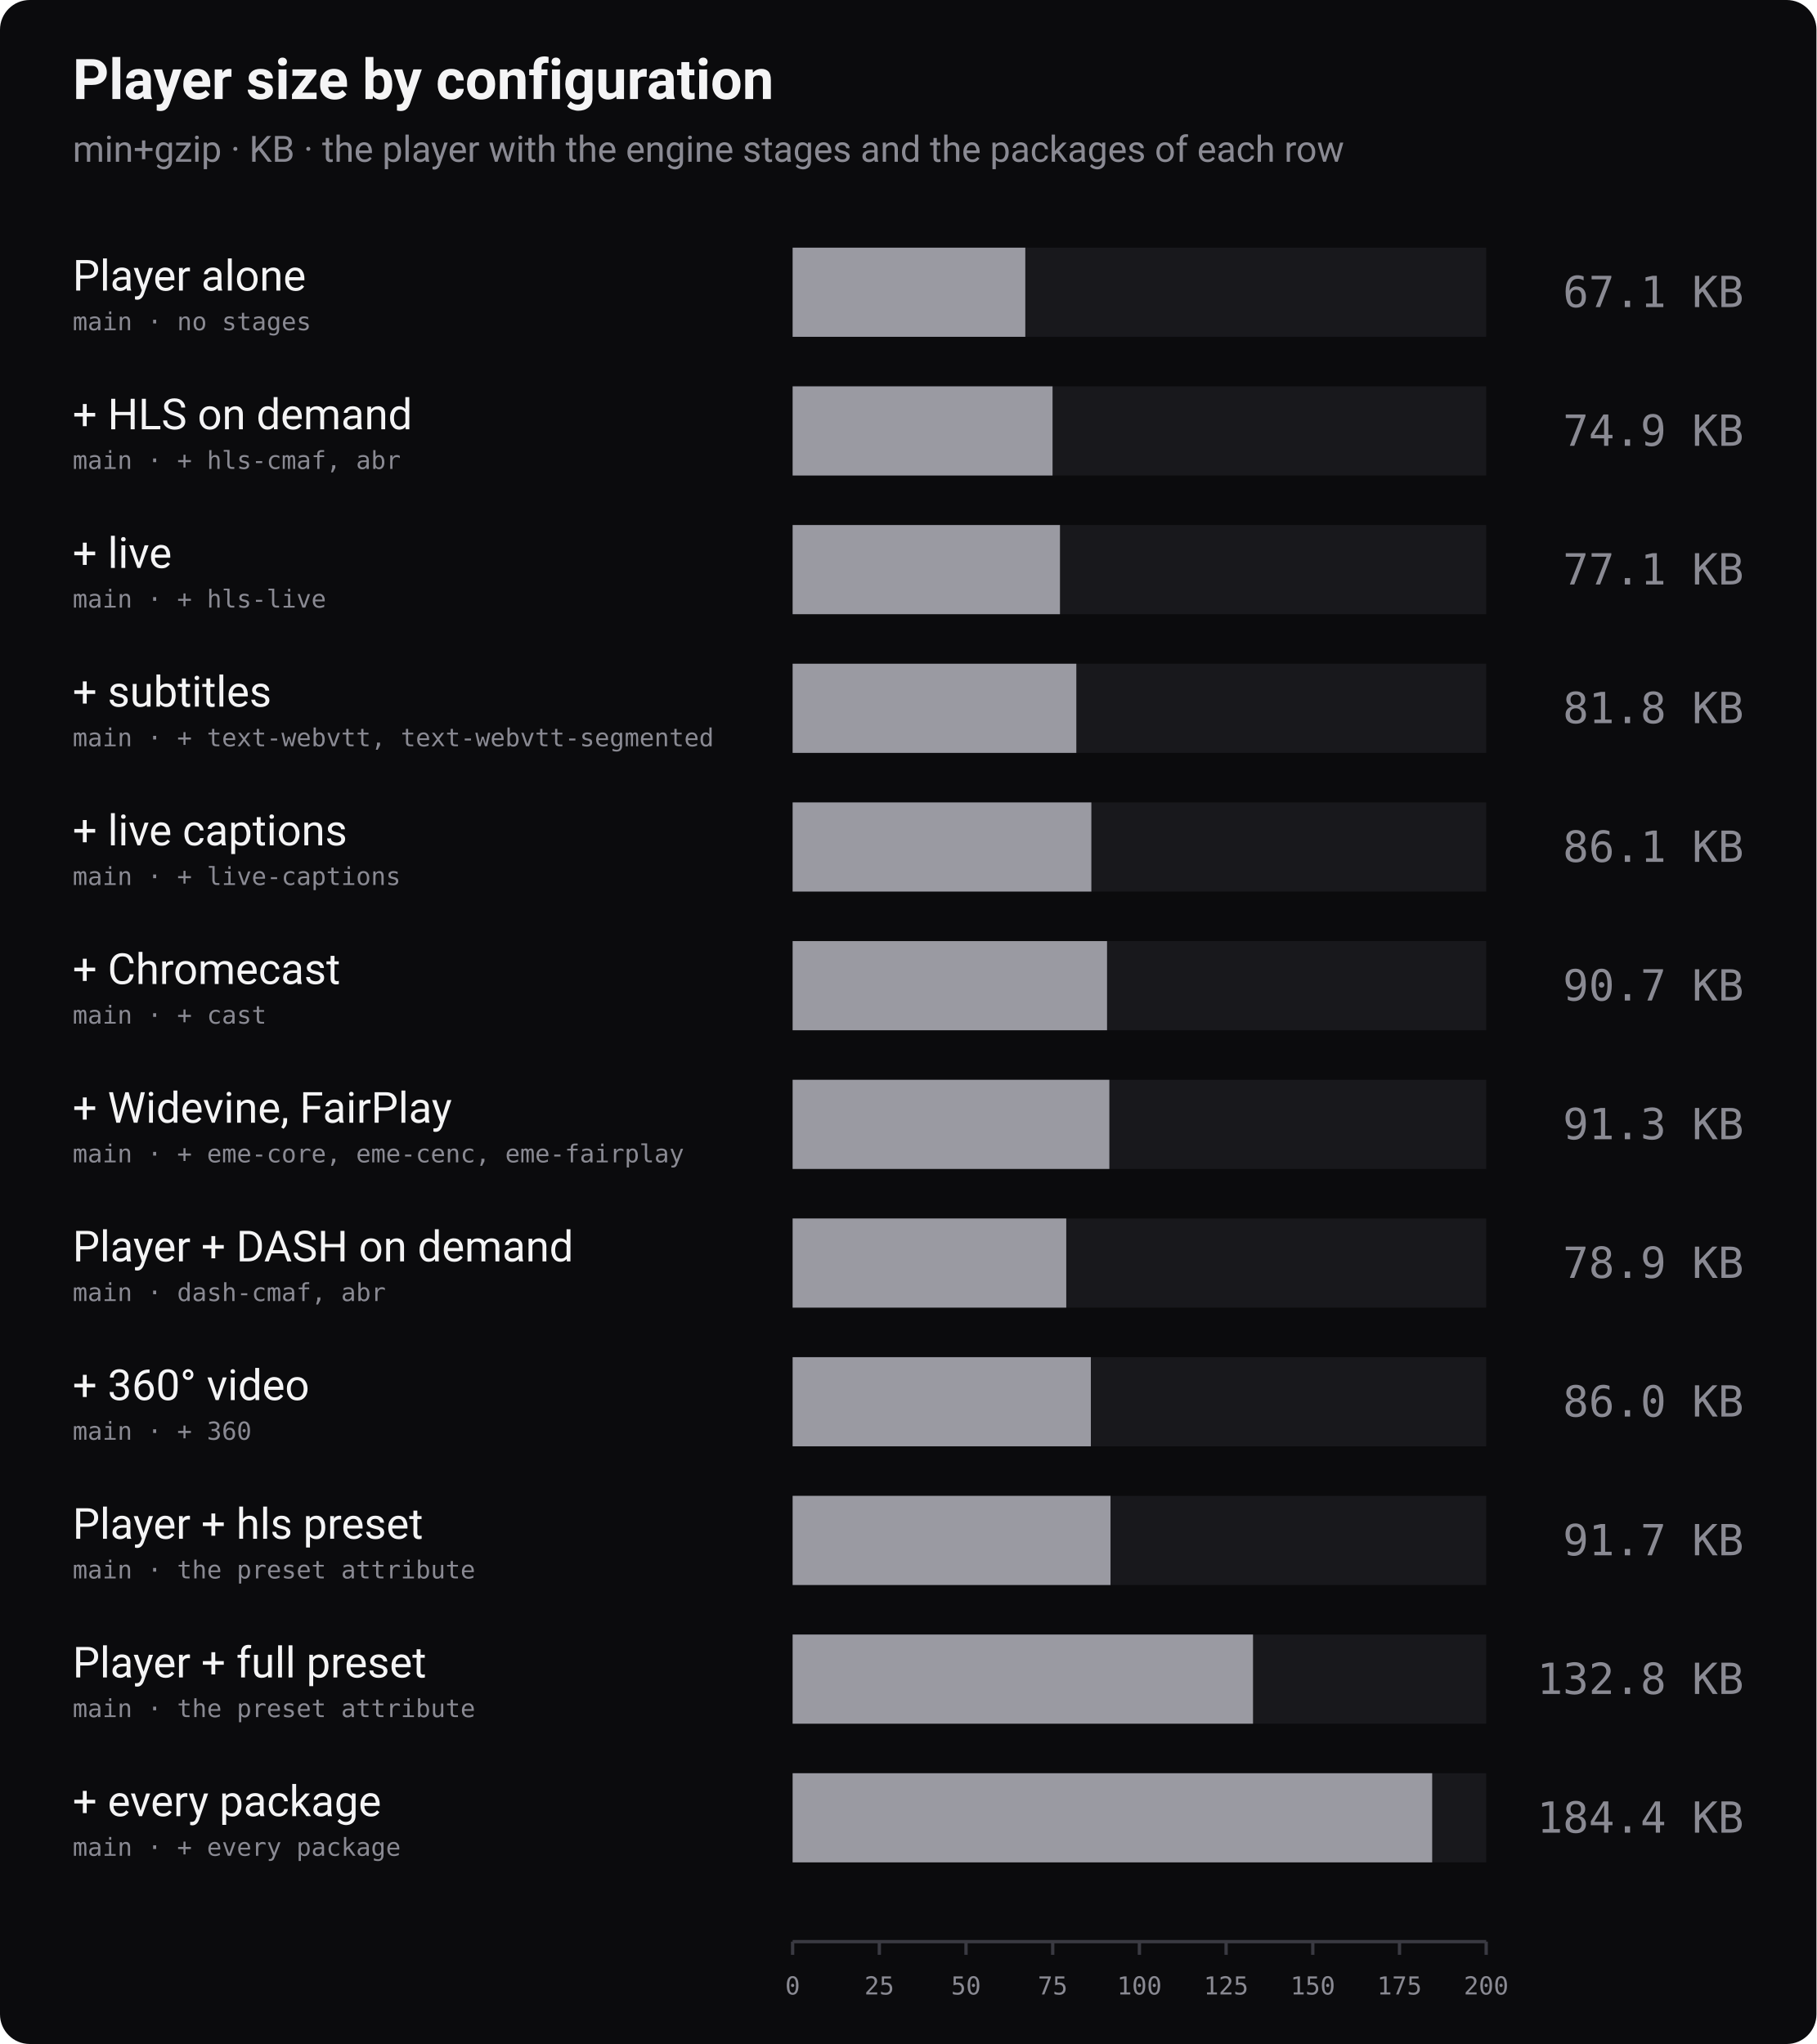
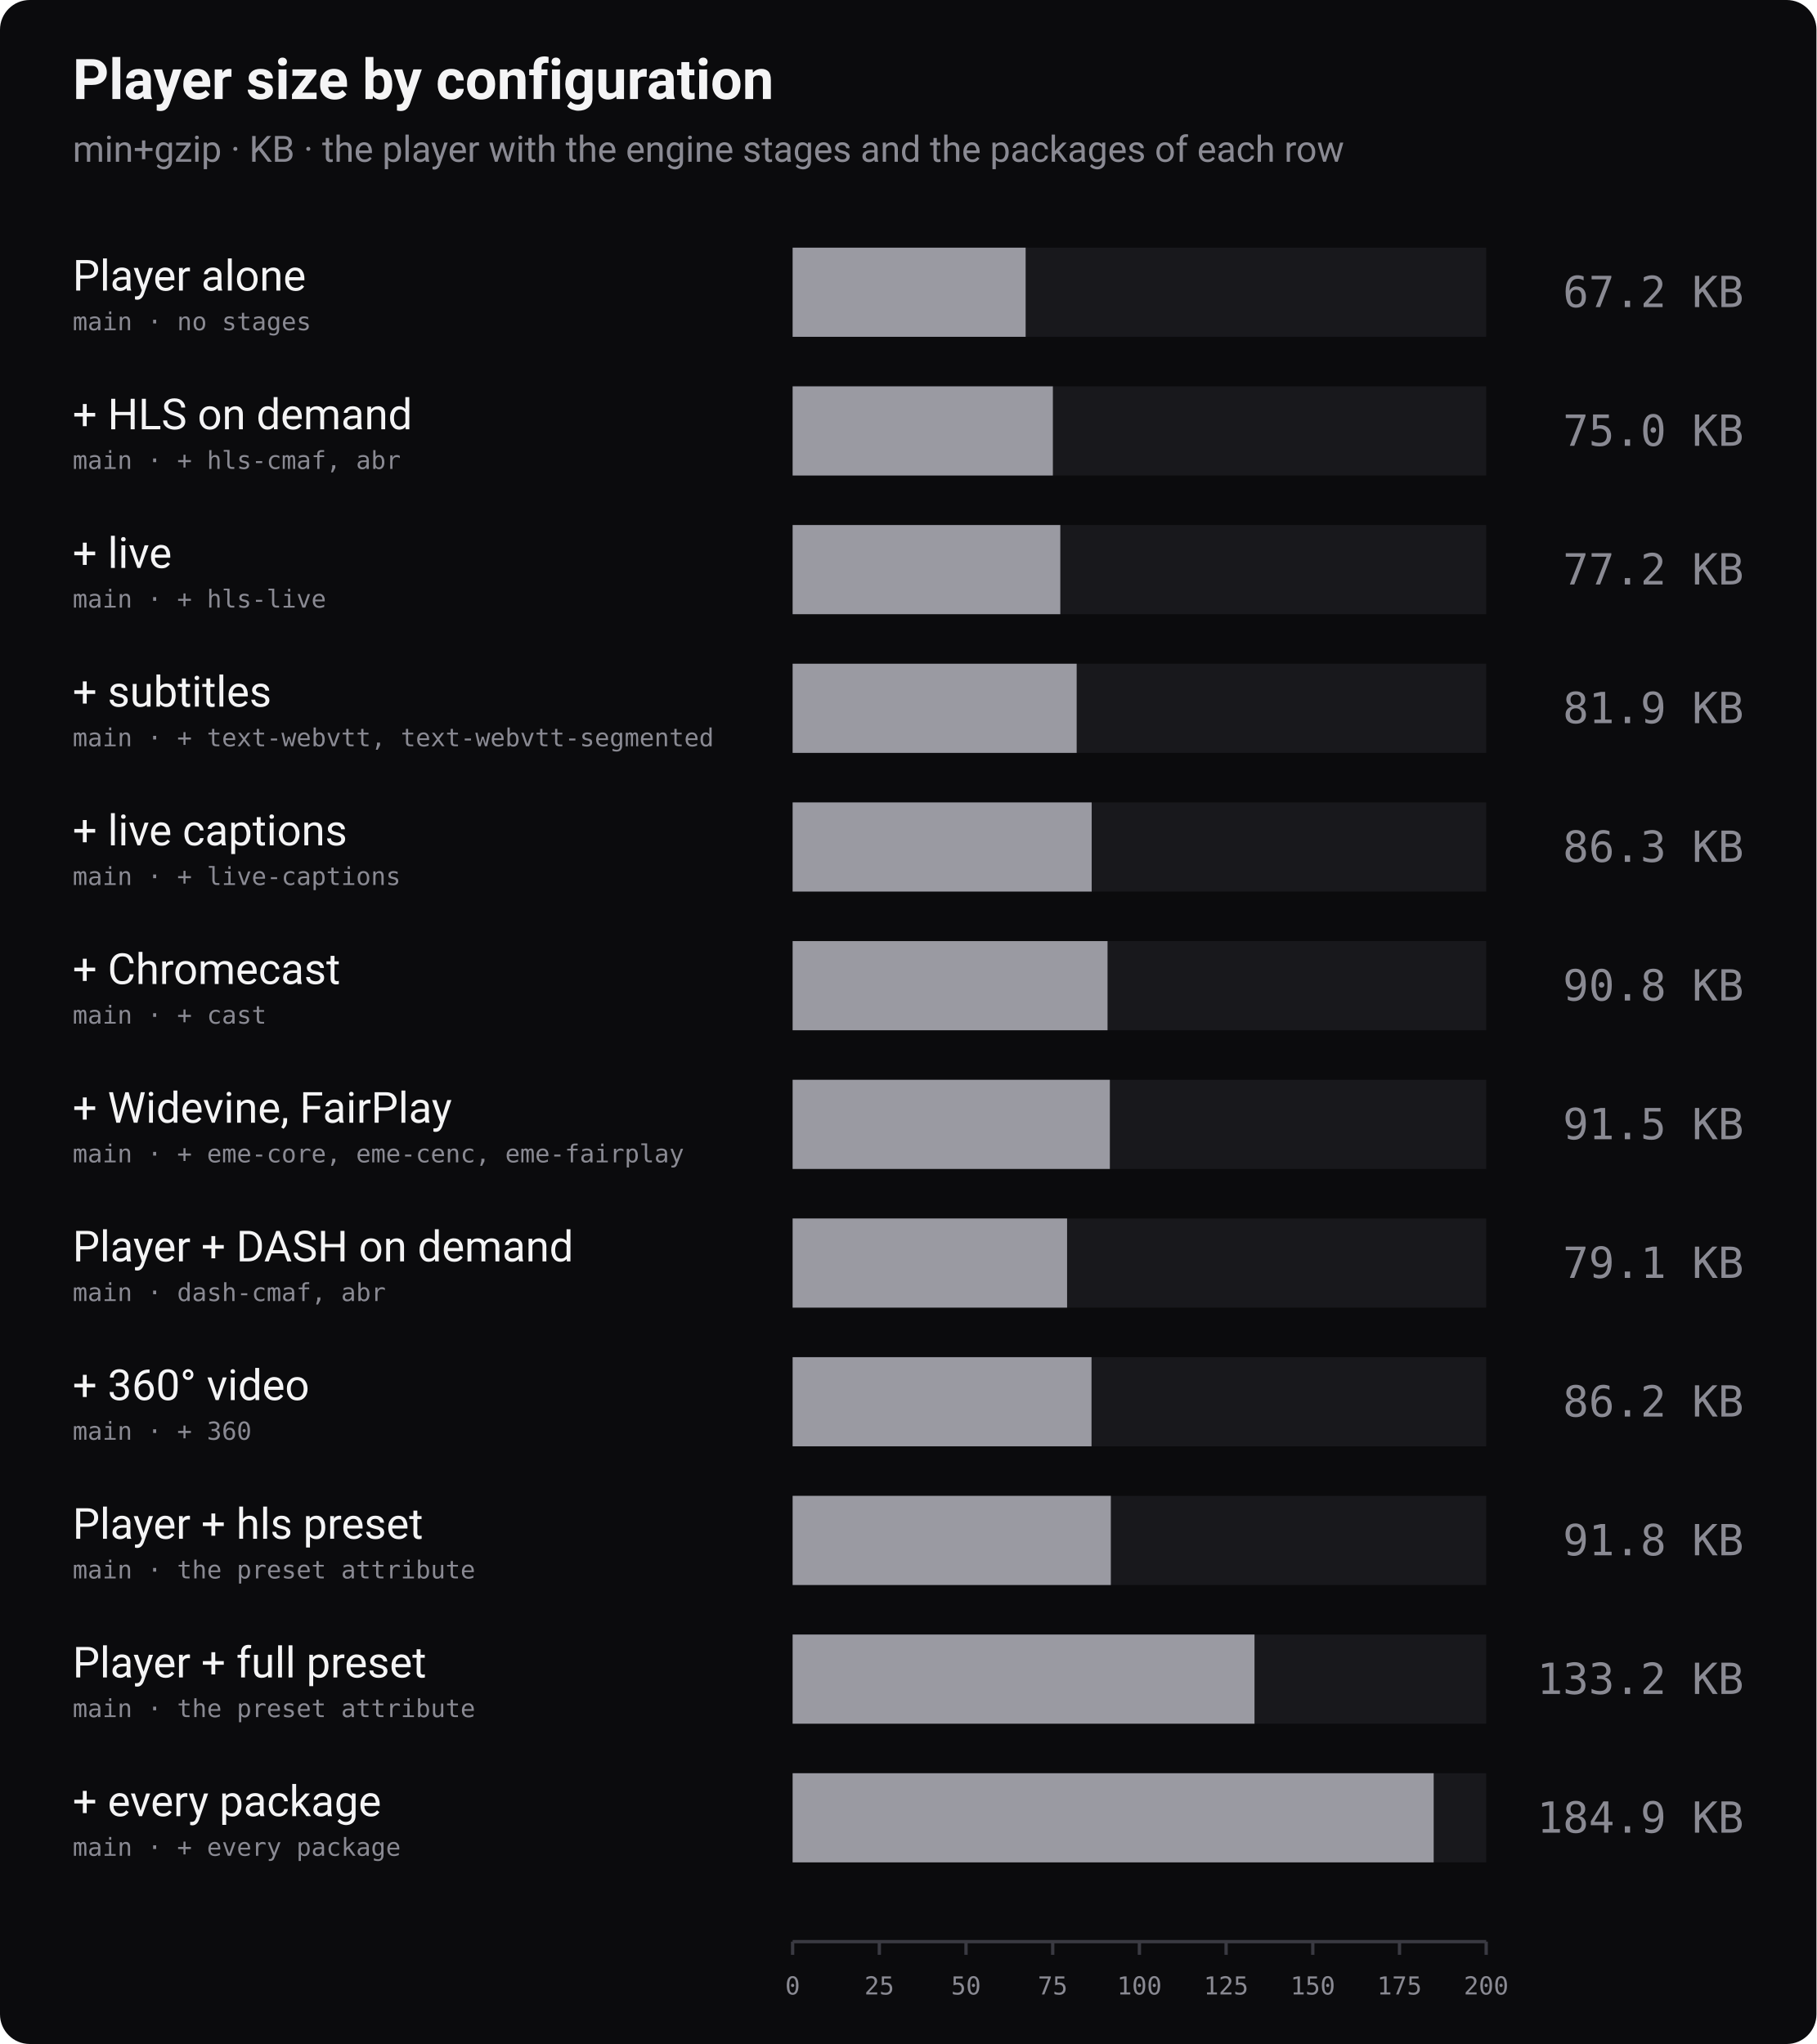
<svg xmlns="http://www.w3.org/2000/svg" width="1100" height="1238" viewBox="0 0 1100 1238" role="img" aria-label="Bundle size of the Mattebox player by the engine stages and packages it is configured with, min+gzip">
  <rect width="1100" height="1238" rx="18" fill="#0b0b0d" />
  <text x="44" y="60" font-family="-apple-system, 'Segoe UI', Roboto, Helvetica, Arial, sans-serif" font-size="34" font-weight="700" fill="#f4f4f5">Player size by configuration</text>
  <text x="44" y="98" font-family="-apple-system, 'Segoe UI', Roboto, Helvetica, Arial, sans-serif" font-size="22" fill="#8a8a93">min+gzip · KB · the player with the engine stages and the packages of each row</text>
  <text x="44" y="176" font-family="-apple-system, 'Segoe UI', Roboto, Helvetica, Arial, sans-serif" font-size="26" font-weight="400" fill="#f4f4f5">Player alone</text>
  <text x="44" y="200" font-family="ui-monospace, 'SF Mono', Menlo, Consolas, monospace" font-size="15" fill="#8a8a93">main · no stages</text>
  <rect x="480" y="150" width="420" height="54" fill="#18181c" />
-   <rect x="480" y="150" width="140.9" height="54" fill="#9a9aa2" />
-   <text x="1056" y="186" text-anchor="end" font-family="ui-monospace, 'SF Mono', Menlo, Consolas, monospace" font-size="26" font-weight="400" fill="#8a8a93">67.1 KB</text>
+   <rect x="480" y="150" width="141.1" height="54" fill="#9a9aa2" />
+   <text x="1056" y="186" text-anchor="end" font-family="ui-monospace, 'SF Mono', Menlo, Consolas, monospace" font-size="26" font-weight="400" fill="#8a8a93">67.2 KB</text>
  <text x="44" y="260" font-family="-apple-system, 'Segoe UI', Roboto, Helvetica, Arial, sans-serif" font-size="26" font-weight="400" fill="#f4f4f5">+ HLS on demand</text>
  <text x="44" y="284" font-family="ui-monospace, 'SF Mono', Menlo, Consolas, monospace" font-size="15" fill="#8a8a93">main · + hls-cmaf, abr</text>
  <rect x="480" y="234" width="420" height="54" fill="#18181c" />
-   <rect x="480" y="234" width="157.4" height="54" fill="#9a9aa2" />
-   <text x="1056" y="270" text-anchor="end" font-family="ui-monospace, 'SF Mono', Menlo, Consolas, monospace" font-size="26" font-weight="400" fill="#8a8a93">74.9 KB</text>
+   <rect x="480" y="234" width="157.6" height="54" fill="#9a9aa2" />
+   <text x="1056" y="270" text-anchor="end" font-family="ui-monospace, 'SF Mono', Menlo, Consolas, monospace" font-size="26" font-weight="400" fill="#8a8a93">75.0 KB</text>
  <text x="44" y="344" font-family="-apple-system, 'Segoe UI', Roboto, Helvetica, Arial, sans-serif" font-size="26" font-weight="400" fill="#f4f4f5">+ live</text>
  <text x="44" y="368" font-family="ui-monospace, 'SF Mono', Menlo, Consolas, monospace" font-size="15" fill="#8a8a93">main · + hls-live</text>
  <rect x="480" y="318" width="420" height="54" fill="#18181c" />
-   <rect x="480" y="318" width="161.9" height="54" fill="#9a9aa2" />
-   <text x="1056" y="354" text-anchor="end" font-family="ui-monospace, 'SF Mono', Menlo, Consolas, monospace" font-size="26" font-weight="400" fill="#8a8a93">77.1 KB</text>
+   <rect x="480" y="318" width="162.1" height="54" fill="#9a9aa2" />
+   <text x="1056" y="354" text-anchor="end" font-family="ui-monospace, 'SF Mono', Menlo, Consolas, monospace" font-size="26" font-weight="400" fill="#8a8a93">77.2 KB</text>
  <text x="44" y="428" font-family="-apple-system, 'Segoe UI', Roboto, Helvetica, Arial, sans-serif" font-size="26" font-weight="400" fill="#f4f4f5">+ subtitles</text>
  <text x="44" y="452" font-family="ui-monospace, 'SF Mono', Menlo, Consolas, monospace" font-size="15" fill="#8a8a93">main · + text-webvtt, text-webvtt-segmented</text>
  <rect x="480" y="402" width="420" height="54" fill="#18181c" />
-   <rect x="480" y="402" width="171.8" height="54" fill="#9a9aa2" />
-   <text x="1056" y="438" text-anchor="end" font-family="ui-monospace, 'SF Mono', Menlo, Consolas, monospace" font-size="26" font-weight="400" fill="#8a8a93">81.8 KB</text>
+   <rect x="480" y="402" width="172.0" height="54" fill="#9a9aa2" />
+   <text x="1056" y="438" text-anchor="end" font-family="ui-monospace, 'SF Mono', Menlo, Consolas, monospace" font-size="26" font-weight="400" fill="#8a8a93">81.9 KB</text>
  <text x="44" y="512" font-family="-apple-system, 'Segoe UI', Roboto, Helvetica, Arial, sans-serif" font-size="26" font-weight="400" fill="#f4f4f5">+ live captions</text>
  <text x="44" y="536" font-family="ui-monospace, 'SF Mono', Menlo, Consolas, monospace" font-size="15" fill="#8a8a93">main · + live-captions</text>
  <rect x="480" y="486" width="420" height="54" fill="#18181c" />
-   <rect x="480" y="486" width="180.9" height="54" fill="#9a9aa2" />
-   <text x="1056" y="522" text-anchor="end" font-family="ui-monospace, 'SF Mono', Menlo, Consolas, monospace" font-size="26" font-weight="400" fill="#8a8a93">86.1 KB</text>
+   <rect x="480" y="486" width="181.1" height="54" fill="#9a9aa2" />
+   <text x="1056" y="522" text-anchor="end" font-family="ui-monospace, 'SF Mono', Menlo, Consolas, monospace" font-size="26" font-weight="400" fill="#8a8a93">86.3 KB</text>
  <text x="44" y="596" font-family="-apple-system, 'Segoe UI', Roboto, Helvetica, Arial, sans-serif" font-size="26" font-weight="400" fill="#f4f4f5">+ Chromecast</text>
  <text x="44" y="620" font-family="ui-monospace, 'SF Mono', Menlo, Consolas, monospace" font-size="15" fill="#8a8a93">main · + cast</text>
  <rect x="480" y="570" width="420" height="54" fill="#18181c" />
-   <rect x="480" y="570" width="190.4" height="54" fill="#9a9aa2" />
-   <text x="1056" y="606" text-anchor="end" font-family="ui-monospace, 'SF Mono', Menlo, Consolas, monospace" font-size="26" font-weight="400" fill="#8a8a93">90.7 KB</text>
+   <rect x="480" y="570" width="190.7" height="54" fill="#9a9aa2" />
+   <text x="1056" y="606" text-anchor="end" font-family="ui-monospace, 'SF Mono', Menlo, Consolas, monospace" font-size="26" font-weight="400" fill="#8a8a93">90.8 KB</text>
  <text x="44" y="680" font-family="-apple-system, 'Segoe UI', Roboto, Helvetica, Arial, sans-serif" font-size="26" font-weight="400" fill="#f4f4f5">+ Widevine, FairPlay</text>
  <text x="44" y="704" font-family="ui-monospace, 'SF Mono', Menlo, Consolas, monospace" font-size="15" fill="#8a8a93">main · + eme-core, eme-cenc, eme-fairplay</text>
  <rect x="480" y="654" width="420" height="54" fill="#18181c" />
-   <rect x="480" y="654" width="191.8" height="54" fill="#9a9aa2" />
-   <text x="1056" y="690" text-anchor="end" font-family="ui-monospace, 'SF Mono', Menlo, Consolas, monospace" font-size="26" font-weight="400" fill="#8a8a93">91.3 KB</text>
+   <rect x="480" y="654" width="192.1" height="54" fill="#9a9aa2" />
+   <text x="1056" y="690" text-anchor="end" font-family="ui-monospace, 'SF Mono', Menlo, Consolas, monospace" font-size="26" font-weight="400" fill="#8a8a93">91.5 KB</text>
  <text x="44" y="764" font-family="-apple-system, 'Segoe UI', Roboto, Helvetica, Arial, sans-serif" font-size="26" font-weight="400" fill="#f4f4f5">Player + DASH on demand</text>
  <text x="44" y="788" font-family="ui-monospace, 'SF Mono', Menlo, Consolas, monospace" font-size="15" fill="#8a8a93">main · dash-cmaf, abr</text>
  <rect x="480" y="738" width="420" height="54" fill="#18181c" />
-   <rect x="480" y="738" width="165.7" height="54" fill="#9a9aa2" />
-   <text x="1056" y="774" text-anchor="end" font-family="ui-monospace, 'SF Mono', Menlo, Consolas, monospace" font-size="26" font-weight="400" fill="#8a8a93">78.9 KB</text>
+   <rect x="480" y="738" width="166.2" height="54" fill="#9a9aa2" />
+   <text x="1056" y="774" text-anchor="end" font-family="ui-monospace, 'SF Mono', Menlo, Consolas, monospace" font-size="26" font-weight="400" fill="#8a8a93">79.1 KB</text>
  <text x="44" y="848" font-family="-apple-system, 'Segoe UI', Roboto, Helvetica, Arial, sans-serif" font-size="26" font-weight="400" fill="#f4f4f5">+ 360° video</text>
  <text x="44" y="872" font-family="ui-monospace, 'SF Mono', Menlo, Consolas, monospace" font-size="15" fill="#8a8a93">main · + 360</text>
  <rect x="480" y="822" width="420" height="54" fill="#18181c" />
-   <rect x="480" y="822" width="180.6" height="54" fill="#9a9aa2" />
-   <text x="1056" y="858" text-anchor="end" font-family="ui-monospace, 'SF Mono', Menlo, Consolas, monospace" font-size="26" font-weight="400" fill="#8a8a93">86.0 KB</text>
+   <rect x="480" y="822" width="181.0" height="54" fill="#9a9aa2" />
+   <text x="1056" y="858" text-anchor="end" font-family="ui-monospace, 'SF Mono', Menlo, Consolas, monospace" font-size="26" font-weight="400" fill="#8a8a93">86.2 KB</text>
  <text x="44" y="932" font-family="-apple-system, 'Segoe UI', Roboto, Helvetica, Arial, sans-serif" font-size="26" font-weight="400" fill="#f4f4f5">Player + hls preset</text>
  <text x="44" y="956" font-family="ui-monospace, 'SF Mono', Menlo, Consolas, monospace" font-size="15" fill="#8a8a93">main · the preset attribute</text>
  <rect x="480" y="906" width="420" height="54" fill="#18181c" />
-   <rect x="480" y="906" width="192.5" height="54" fill="#9a9aa2" />
-   <text x="1056" y="942" text-anchor="end" font-family="ui-monospace, 'SF Mono', Menlo, Consolas, monospace" font-size="26" font-weight="400" fill="#8a8a93">91.7 KB</text>
+   <rect x="480" y="906" width="192.7" height="54" fill="#9a9aa2" />
+   <text x="1056" y="942" text-anchor="end" font-family="ui-monospace, 'SF Mono', Menlo, Consolas, monospace" font-size="26" font-weight="400" fill="#8a8a93">91.8 KB</text>
  <text x="44" y="1016" font-family="-apple-system, 'Segoe UI', Roboto, Helvetica, Arial, sans-serif" font-size="26" font-weight="400" fill="#f4f4f5">Player + full preset</text>
  <text x="44" y="1040" font-family="ui-monospace, 'SF Mono', Menlo, Consolas, monospace" font-size="15" fill="#8a8a93">main · the preset attribute</text>
  <rect x="480" y="990" width="420" height="54" fill="#18181c" />
-   <rect x="480" y="990" width="278.8" height="54" fill="#9a9aa2" />
-   <text x="1056" y="1026" text-anchor="end" font-family="ui-monospace, 'SF Mono', Menlo, Consolas, monospace" font-size="26" font-weight="400" fill="#8a8a93">132.8 KB</text>
+   <rect x="480" y="990" width="279.7" height="54" fill="#9a9aa2" />
+   <text x="1056" y="1026" text-anchor="end" font-family="ui-monospace, 'SF Mono', Menlo, Consolas, monospace" font-size="26" font-weight="400" fill="#8a8a93">133.2 KB</text>
  <text x="44" y="1100" font-family="-apple-system, 'Segoe UI', Roboto, Helvetica, Arial, sans-serif" font-size="26" font-weight="400" fill="#f4f4f5">+ every package</text>
  <text x="44" y="1124" font-family="ui-monospace, 'SF Mono', Menlo, Consolas, monospace" font-size="15" fill="#8a8a93">main · + every package</text>
  <rect x="480" y="1074" width="420" height="54" fill="#18181c" />
-   <rect x="480" y="1074" width="387.3" height="54" fill="#9a9aa2" />
-   <text x="1056" y="1110" text-anchor="end" font-family="ui-monospace, 'SF Mono', Menlo, Consolas, monospace" font-size="26" font-weight="400" fill="#8a8a93">184.4 KB</text>
+   <rect x="480" y="1074" width="388.2" height="54" fill="#9a9aa2" />
+   <text x="1056" y="1110" text-anchor="end" font-family="ui-monospace, 'SF Mono', Menlo, Consolas, monospace" font-size="26" font-weight="400" fill="#8a8a93">184.9 KB</text>
  <line x1="480" y1="1176" x2="900" y2="1176" stroke="#3a3a42" stroke-width="2" />
  <line x1="480.0" y1="1176" x2="480.0" y2="1184" stroke="#3a3a42" stroke-width="2" />
  <text x="480.0" y="1208" text-anchor="middle" font-family="ui-monospace, 'SF Mono', Menlo, Consolas, monospace" font-size="15" fill="#8a8a93">0</text>
  <line x1="532.5" y1="1176" x2="532.5" y2="1184" stroke="#3a3a42" stroke-width="2" />
  <text x="532.5" y="1208" text-anchor="middle" font-family="ui-monospace, 'SF Mono', Menlo, Consolas, monospace" font-size="15" fill="#8a8a93">25</text>
  <line x1="585.0" y1="1176" x2="585.0" y2="1184" stroke="#3a3a42" stroke-width="2" />
  <text x="585.0" y="1208" text-anchor="middle" font-family="ui-monospace, 'SF Mono', Menlo, Consolas, monospace" font-size="15" fill="#8a8a93">50</text>
  <line x1="637.5" y1="1176" x2="637.5" y2="1184" stroke="#3a3a42" stroke-width="2" />
  <text x="637.5" y="1208" text-anchor="middle" font-family="ui-monospace, 'SF Mono', Menlo, Consolas, monospace" font-size="15" fill="#8a8a93">75</text>
  <line x1="690.0" y1="1176" x2="690.0" y2="1184" stroke="#3a3a42" stroke-width="2" />
  <text x="690.0" y="1208" text-anchor="middle" font-family="ui-monospace, 'SF Mono', Menlo, Consolas, monospace" font-size="15" fill="#8a8a93">100</text>
  <line x1="742.5" y1="1176" x2="742.5" y2="1184" stroke="#3a3a42" stroke-width="2" />
  <text x="742.5" y="1208" text-anchor="middle" font-family="ui-monospace, 'SF Mono', Menlo, Consolas, monospace" font-size="15" fill="#8a8a93">125</text>
  <line x1="795.0" y1="1176" x2="795.0" y2="1184" stroke="#3a3a42" stroke-width="2" />
  <text x="795.0" y="1208" text-anchor="middle" font-family="ui-monospace, 'SF Mono', Menlo, Consolas, monospace" font-size="15" fill="#8a8a93">150</text>
  <line x1="847.5" y1="1176" x2="847.5" y2="1184" stroke="#3a3a42" stroke-width="2" />
  <text x="847.5" y="1208" text-anchor="middle" font-family="ui-monospace, 'SF Mono', Menlo, Consolas, monospace" font-size="15" fill="#8a8a93">175</text>
  <line x1="900.0" y1="1176" x2="900.0" y2="1184" stroke="#3a3a42" stroke-width="2" />
  <text x="900.0" y="1208" text-anchor="middle" font-family="ui-monospace, 'SF Mono', Menlo, Consolas, monospace" font-size="15" fill="#8a8a93">200</text>
</svg>
